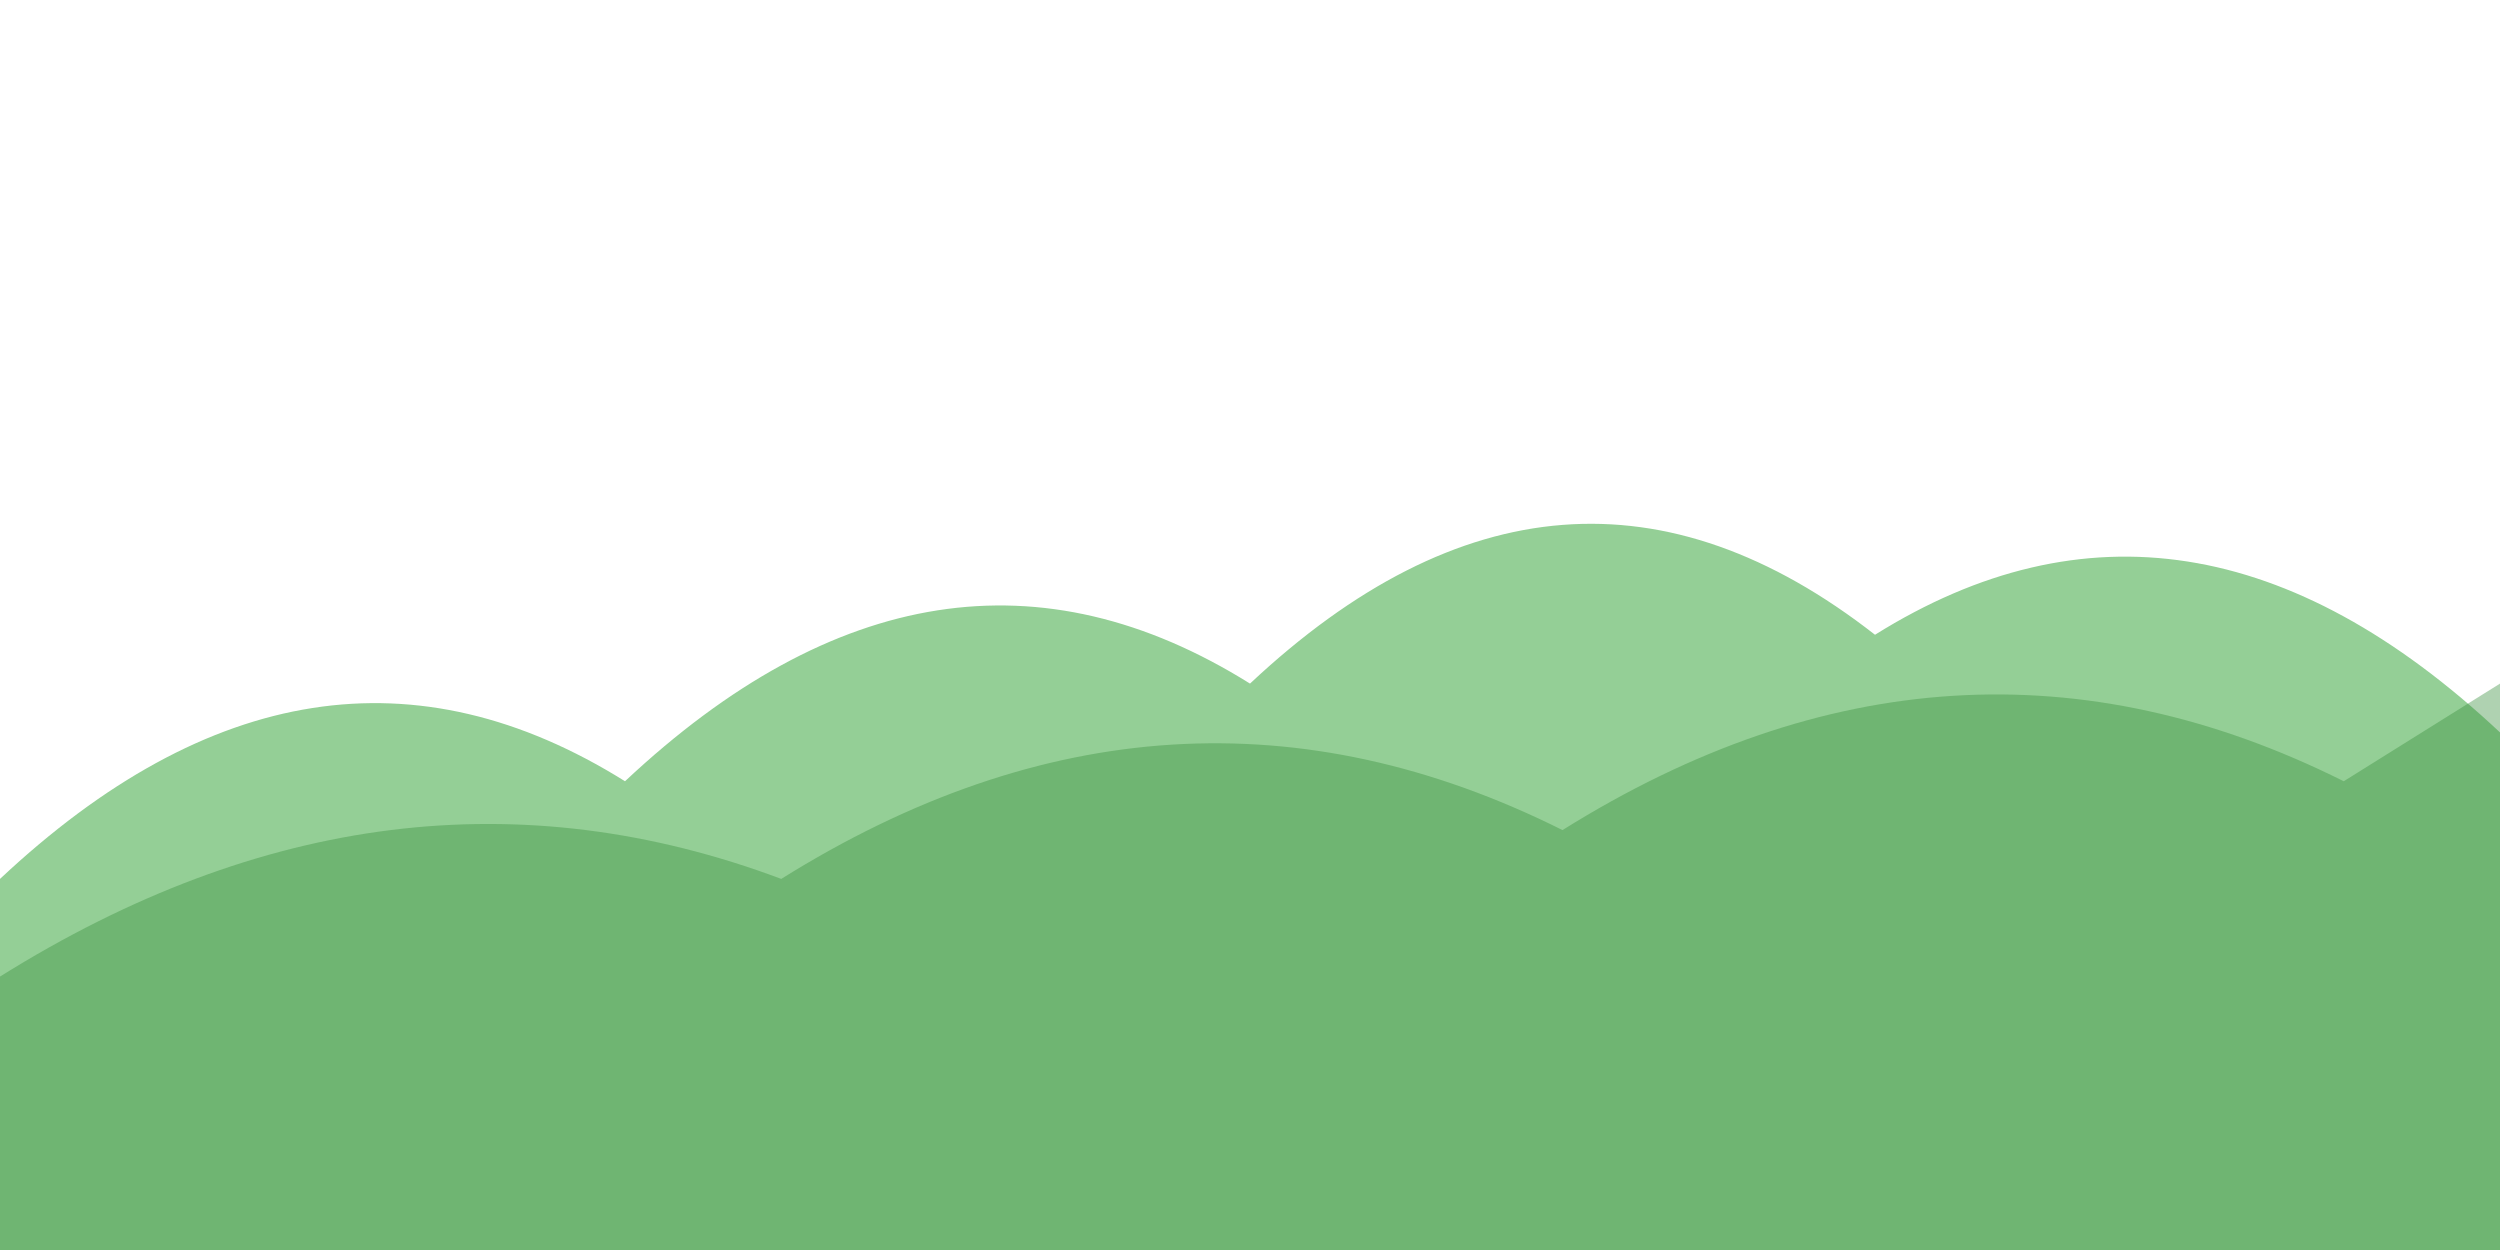
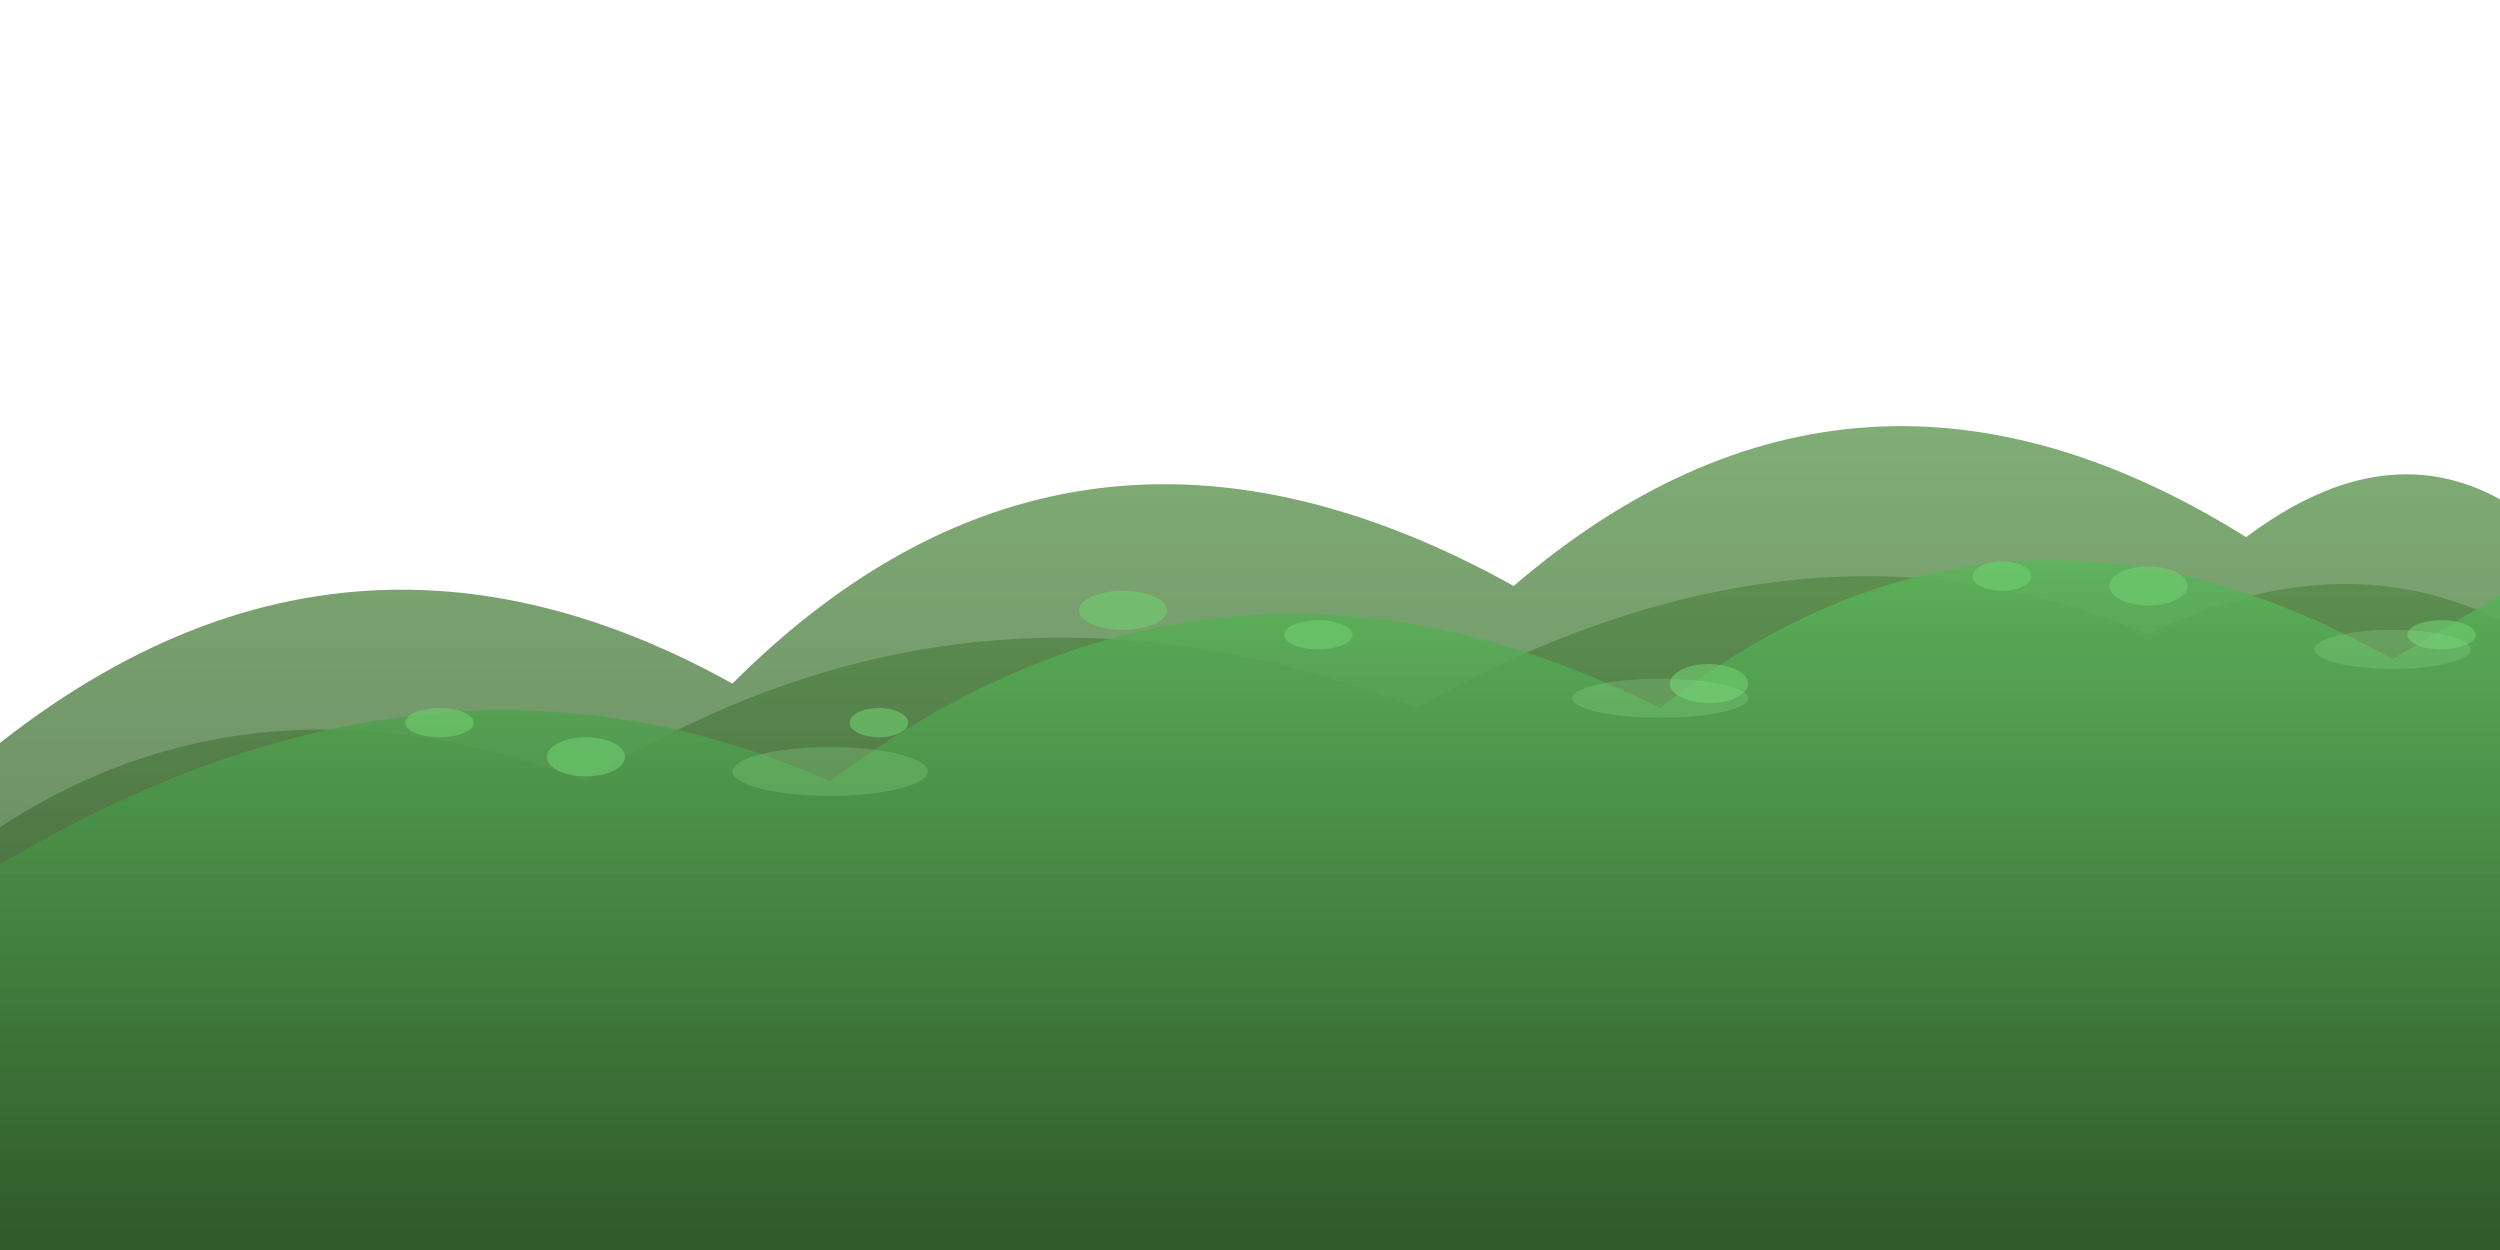
<svg xmlns="http://www.w3.org/2000/svg" width="512" height="256" viewBox="0 0 512 256">
-   <path d="M0,256 L0,180 Q64,120 128,160 Q192,100 256,140 Q320,80 384,130 Q448,90 512,150 L512,256 Z" fill="#4CAF50" opacity="0.6" />
-   <path d="M0,256 L0,200 Q80,150 160,180 Q240,130 320,170 Q400,120 480,160 L512,140 L512,256 Z" fill="#388E3C" opacity="0.4" />
+   <defs>
+     <linearGradient id="hg1" x1="0" y1="0" x2="0" y2="1">
+       <stop offset="0%" stop-color="#5CB85C" />
+       <stop offset="100%" stop-color="#2D5A27" />
+     </linearGradient>
+     <linearGradient id="hg2" x1="0" y1="0" x2="0" y2="1">
+       <stop offset="0%" stop-color="#4A8A3A" />
+       <stop offset="100%" stop-color="#1A3A14" />
+     </linearGradient>
+     <linearGradient id="hg3" x1="0" y1="0" x2="0" y2="1">
+       <stop offset="0%" stop-color="#3D7A2D" />
+       <stop offset="100%" stop-color="#142E10" />
+     </linearGradient>
+   </defs>
+   <path d="M-20,256 L-20,185 Q40,130 120,160 Q200,110 290,145 Q370,100 440,130 Q490,105 532,140 L532,256 Z" fill="url(#hg3)" opacity="0.5" />
+   <path d="M-20,256 L-20,170 Q60,90 150,140 Q220,70 310,120 Q380,60 460,110 Q500,80 532,120 L532,256 Z" fill="url(#hg2)" opacity="0.7" />
+   <path d="M-20,256 L-20,190 Q80,120 170,160 Q250,100 340,145 Q410,90 490,135 L532,110 L532,256 Z" fill="url(#hg1)" opacity="0.85" />
+   <g fill="#6FCF6F" opacity="0.6">
+     <ellipse cx="90" cy="148" rx="7" ry="3" />
+     <ellipse cx="120" cy="155" rx="8" ry="4" />
+     <ellipse cx="180" cy="148" rx="6" ry="3" />
+     <ellipse cx="230" cy="125" rx="9" ry="4" />
+     <ellipse cx="270" cy="130" rx="7" ry="3" />
+     <ellipse cx="350" cy="140" rx="8" ry="4" />
+     <ellipse cx="410" cy="118" rx="6" ry="3" />
+     <ellipse cx="440" cy="120" rx="8" ry="4" />
+     <ellipse cx="500" cy="130" rx="7" ry="3" />
+   </g>
+   <g fill="#8FE08F" opacity="0.25">
+     <ellipse cx="170" cy="158" rx="20" ry="5" />
+     <ellipse cx="340" cy="143" rx="18" ry="4" />
+     <ellipse cx="490" cy="133" rx="16" ry="4" />
+   </g>
</svg>
